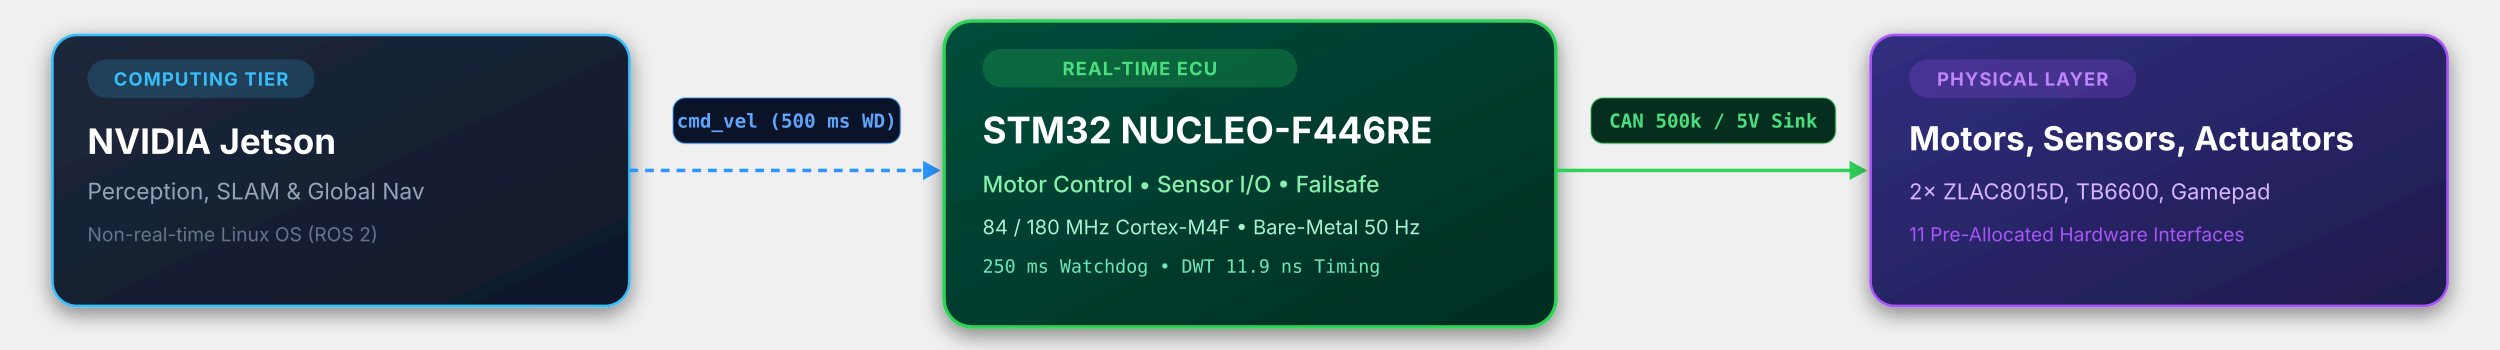
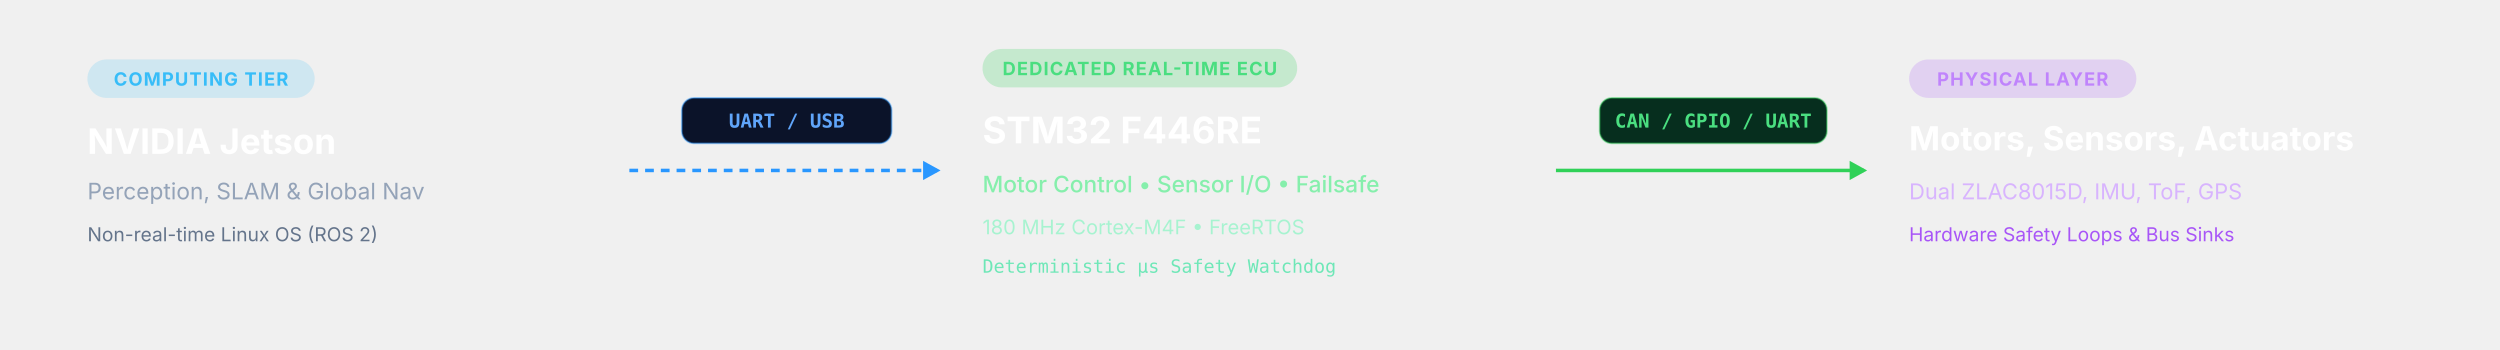
<svg xmlns="http://www.w3.org/2000/svg" viewBox="0 0 1430 200" width="100%" height="auto" style="min-width: 920px; max-width: 1430px;" role="img" aria-label="Two-Tier Computing Split Architecture Diagram">
  <defs>
    <linearGradient id="jetsonGrad" x1="0" y1="0" x2="1" y2="1">
      <stop offset="0%" stop-color="#1e293b" />
      <stop offset="100%" stop-color="#0f172a" />
    </linearGradient>
    <linearGradient id="stm32Grad" x1="0" y1="0" x2="1" y2="1">
      <stop offset="0%" stop-color="#064e3b" />
      <stop offset="100%" stop-color="#022c22" />
    </linearGradient>
    <linearGradient id="actuatorGrad" x1="0" y1="0" x2="1" y2="1">
      <stop offset="0%" stop-color="#312e81" />
      <stop offset="100%" stop-color="#1e1b4b" />
    </linearGradient>
    <filter id="boxShadow" x="-10%" y="-10%" width="120%" height="120%">
-       <feDropShadow dx="0" dy="4" stdDeviation="6" flood-color="#000000" flood-opacity="0.45" />
+       <fedropshadow dx="0" dy="4" stdDeviation="6" flood-color="#000000" flood-opacity="0.45" />
    </filter>
  </defs>
-   <a href="#why-separate-mcu" style="cursor: pointer;">
-     <rect x="30" y="20" width="330" height="155" rx="14" fill="url(#jetsonGrad)" stroke="#38bdf8" stroke-width="1.5" filter="url(#boxShadow)" />
-     <rect x="50" y="34" width="130" height="22" rx="11" fill="rgba(56, 189, 248, 0.18)" />
-     <text x="115" y="49" fill="#38bdf8" font-size="10.5" font-family="-apple-system, BlinkMacSystemFont, 'Inter', sans-serif" font-weight="700" text-anchor="middle" letter-spacing="0.06em">COMPUTING TIER</text>
-     <text x="50" y="88" fill="#ffffff" font-size="20" font-family="-apple-system, BlinkMacSystemFont, 'Inter', sans-serif" font-weight="700">NVIDIA Jetson</text>
-     <text x="50" y="114" fill="#94a3b8" font-size="13" font-family="-apple-system, BlinkMacSystemFont, 'Inter', sans-serif">Perception, SLAM &amp; Global Nav</text>
-     <text x="50" y="138" fill="#64748b" font-size="11" font-family="-apple-system, BlinkMacSystemFont, 'Inter', sans-serif">Non-real-time Linux OS (ROS 2)</text>
-   </a>
+   <rect x="30" y="20" width="330" height="155" rx="14" fill="url(#jetsonGrad)" stroke="#38bdf8" stroke-width="1.5" filter="url(#boxShadow)" />
+   <rect x="50" y="34" width="130" height="22" rx="11" fill="rgba(56, 189, 248, 0.18)" />
+   <text x="115" y="49" fill="#38bdf8" font-size="10.5" font-family="-apple-system, BlinkMacSystemFont, 'Inter', sans-serif" font-weight="700" text-anchor="middle" letter-spacing="0.06em">COMPUTING TIER</text>
+   <text x="50" y="88" fill="#ffffff" font-size="20" font-family="-apple-system, BlinkMacSystemFont, 'Inter', sans-serif" font-weight="700">NVIDIA
+                 Jetson</text>
+   <text x="50" y="114" fill="#94a3b8" font-size="13" font-family="-apple-system, BlinkMacSystemFont, 'Inter', sans-serif">Perception, SLAM &amp; Global
+                 Nav</text>
+   <text x="50" y="138" fill="#64748b" font-size="11" font-family="-apple-system, BlinkMacSystemFont, 'Inter', sans-serif">Non-real-time Linux OS (ROS
+                 2)</text>
  <path d="M 360 97.5 L 536 97.5" fill="none" stroke="#2997ff" stroke-width="2" stroke-dasharray="5,4" />
  <polygon points="538,97.5 528,92 528,103" fill="#2997ff" />
-   <rect x="385" y="56" width="130" height="26" rx="7" fill="#0b1329" stroke="rgba(41, 151, 255, 0.45)" stroke-width="1" />
-   <text x="450" y="73" fill="#60a5fa" font-size="11" font-family="'JetBrains Mono', monospace" font-weight="600" text-anchor="middle">cmd_vel (500 ms WD)</text>
-   <a href="#why-f446re" style="cursor: pointer;">
-     <rect x="540" y="12" width="350" height="175" rx="16" fill="url(#stm32Grad)" stroke="#30d158" stroke-width="2" filter="url(#boxShadow)" />
-     <rect x="562" y="28" width="180" height="22" rx="11" fill="rgba(48, 209, 88, 0.22)" />
-     <text x="652" y="43" fill="#4ade80" font-size="10.5" font-family="-apple-system, BlinkMacSystemFont, 'Inter', sans-serif" font-weight="700" text-anchor="middle" letter-spacing="0.06em">REAL-TIME ECU</text>
-     <text x="562" y="82" fill="#ffffff" font-size="21" font-family="-apple-system, BlinkMacSystemFont, 'Inter', sans-serif" font-weight="700">STM32 NUCLEO-F446RE</text>
-     <text x="562" y="110" fill="#86efac" font-size="13" font-family="-apple-system, BlinkMacSystemFont, 'Inter', sans-serif" font-weight="500">Motor Control • Sensor I/O • Failsafe</text>
-     <text x="562" y="134" fill="#a7f3d0" font-size="11.5" font-family="-apple-system, BlinkMacSystemFont, 'Inter', sans-serif">84 / 180 MHz Cortex-M4F • Bare-Metal 50 Hz</text>
-     <text x="562" y="156" fill="#6ee7b7" font-size="10.5" font-family="'JetBrains Mono', monospace">250 ms Watchdog • DWT 11.9 ns Timing</text>
-   </a>
+   <rect x="390" y="56" width="120" height="26" rx="7" fill="#0b1329" stroke="rgba(41, 151, 255, 0.45)" stroke-width="1" />
+   <text x="450" y="73" fill="#60a5fa" font-size="11" font-family="'JetBrains Mono', monospace" font-weight="600" text-anchor="middle">UART / USB</text>
+   <rect x="540" y="12" width="350" height="175" rx="16" fill="url(#stm32Grad)" stroke="#30d158" stroke-width="2" filter="url(#boxShadow)" />
+   <rect x="562" y="28" width="180" height="22" rx="11" fill="rgba(48, 209, 88, 0.22)" />
+   <text x="652" y="43" fill="#4ade80" font-size="10.5" font-family="-apple-system, BlinkMacSystemFont, 'Inter', sans-serif" font-weight="700" text-anchor="middle" letter-spacing="0.06em">DEDICATED REAL-TIME ECU</text>
+   <text x="562" y="82" fill="#ffffff" font-size="21" font-family="-apple-system, BlinkMacSystemFont, 'Inter', sans-serif" font-weight="700">STM32
+                 F446RE</text>
+   <text x="562" y="110" fill="#86efac" font-size="13" font-family="-apple-system, BlinkMacSystemFont, 'Inter', sans-serif" font-weight="500">Motor Control
+                 • Sensor I/O • Failsafe</text>
+   <text x="562" y="134" fill="#a7f3d0" font-size="11.5" font-family="-apple-system, BlinkMacSystemFont, 'Inter', sans-serif">180
+                 MHz Cortex-M4F • FreeRTOS</text>
+   <text x="562" y="156" fill="#6ee7b7" font-size="10.5" font-family="'JetBrains Mono', monospace">Deterministic μs Safety Watchdog</text>
  <path d="M 890 97.5 L 1066 97.5" fill="none" stroke="#30d158" stroke-width="2" />
  <polygon points="1068,97.5 1058,92 1058,103" fill="#30d158" />
-   <rect x="910" y="56" width="140" height="26" rx="7" fill="#062e1e" stroke="rgba(48, 209, 88, 0.45)" stroke-width="1" />
-   <text x="980" y="73" fill="#4ade80" font-size="11" font-family="'JetBrains Mono', monospace" font-weight="600" text-anchor="middle">CAN 500k / 5V Sink</text>
-   <a href="#interface-wiring" style="cursor: pointer;">
-     <rect x="1070" y="20" width="330" height="155" rx="14" fill="url(#actuatorGrad)" stroke="#a855f7" stroke-width="1.5" filter="url(#boxShadow)" />
-     <rect x="1092" y="34" width="130" height="22" rx="11" fill="rgba(168, 85, 247, 0.2)" />
-     <text x="1157" y="49" fill="#c084fc" font-size="10.5" font-family="-apple-system, BlinkMacSystemFont, 'Inter', sans-serif" font-weight="700" text-anchor="middle" letter-spacing="0.06em">PHYSICAL LAYER</text>
-     <text x="1092" y="86" fill="#ffffff" font-size="19" font-family="-apple-system, BlinkMacSystemFont, 'Inter', sans-serif" font-weight="700">Motors, Sensors, Actuators</text>
-     <text x="1092" y="114" fill="#d8b4fe" font-size="12.5" font-family="-apple-system, BlinkMacSystemFont, 'Inter', sans-serif">2× ZLAC8015D, TB6600, Gamepad</text>
-     <text x="1092" y="138" fill="#a855f7" font-size="11" font-family="-apple-system, BlinkMacSystemFont, 'Inter', sans-serif">11 Pre-Allocated Hardware Interfaces</text>
-   </a>
+   <rect x="915" y="56" width="130" height="26" rx="7" fill="#062e1e" stroke="rgba(48, 209, 88, 0.45)" stroke-width="1" />
+   <text x="980" y="73" fill="#4ade80" font-size="11" font-family="'JetBrains Mono', monospace" font-weight="600" text-anchor="middle">CAN / GPIO / UART</text>
+   <rect x="1070" y="20" width="330" height="155" rx="14" fill="url(#actuatorGrad)" stroke="#a855f7" stroke-width="1.5" filter="url(#boxShadow)" />
+   <rect x="1092" y="34" width="130" height="22" rx="11" fill="rgba(168, 85, 247, 0.2)" />
+   <text x="1157" y="49" fill="#c084fc" font-size="10.5" font-family="-apple-system, BlinkMacSystemFont, 'Inter', sans-serif" font-weight="700" text-anchor="middle" letter-spacing="0.06em">PHYSICAL LAYER</text>
+   <text x="1092" y="86" fill="#ffffff" font-size="19" font-family="-apple-system, BlinkMacSystemFont, 'Inter', sans-serif" font-weight="700">Motors, Sensors,
+                 Actuators</text>
+   <text x="1092" y="114" fill="#d8b4fe" font-size="12.5" font-family="-apple-system, BlinkMacSystemFont, 'Inter', sans-serif">Dual ZLAC8015D, IMU, ToF,
+                 GPS</text>
+   <text x="1092" y="138" fill="#a855f7" font-size="11" font-family="-apple-system, BlinkMacSystemFont, 'Inter', sans-serif">Hardware Safety Loops &amp; Bus
+                 Sinks</text>
</svg>
